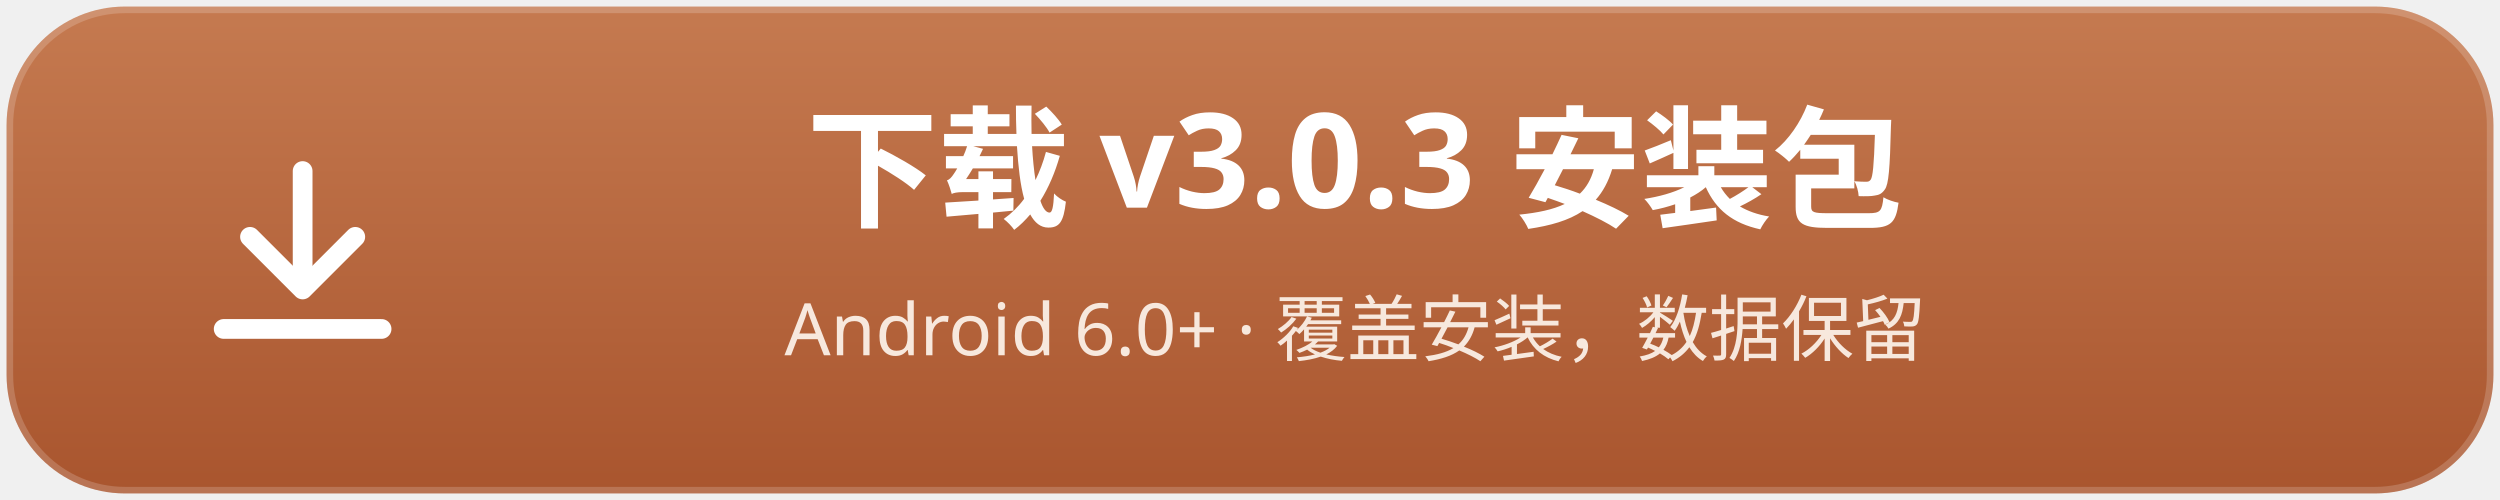
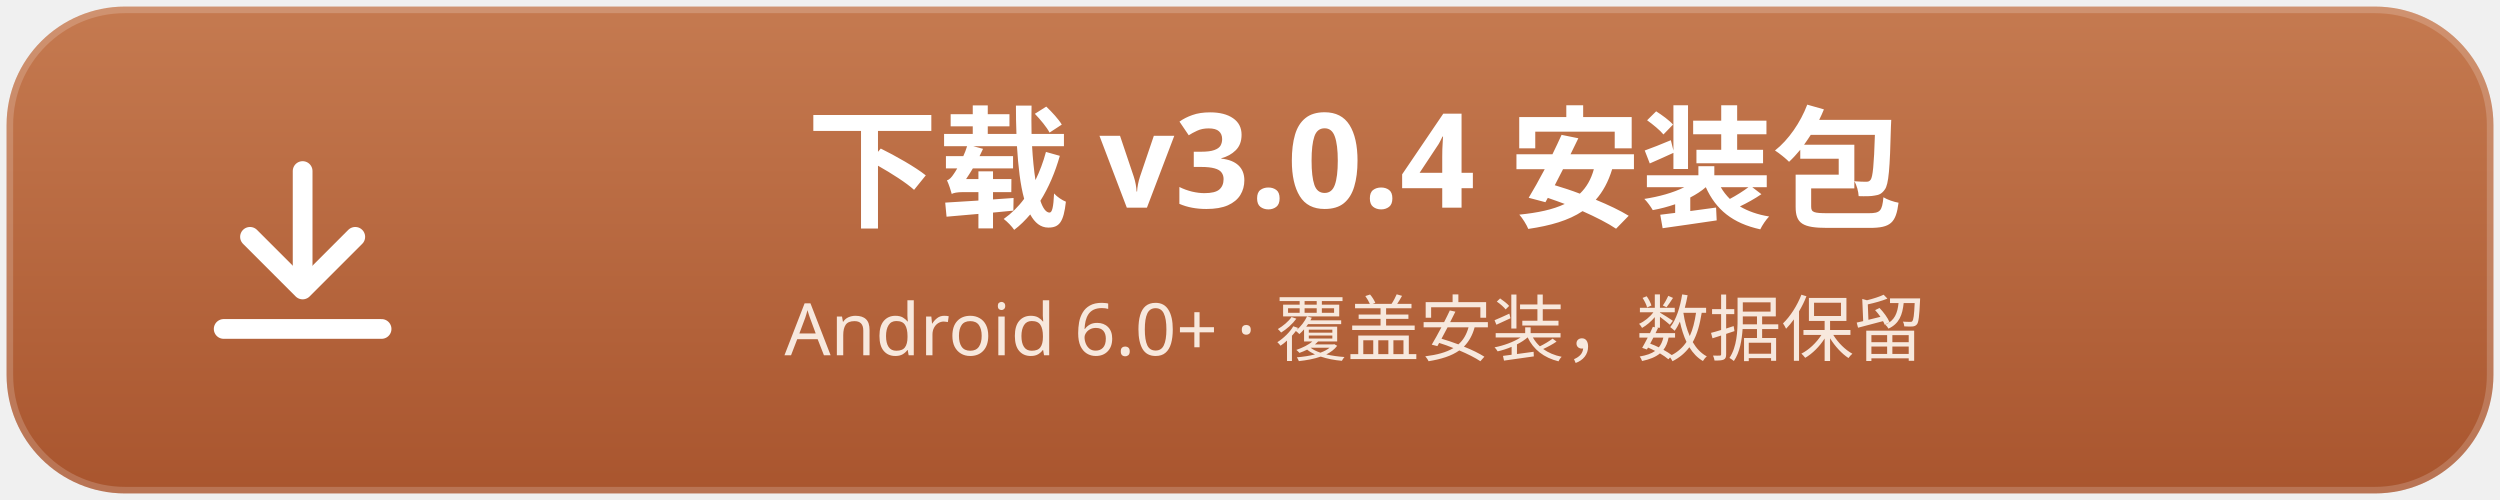
- <svg xmlns="http://www.w3.org/2000/svg" width="380" height="76" viewBox="0 0 380 76" role="img" aria-label="下载逐日 v3.0.3 安装包">
+ <svg xmlns="http://www.w3.org/2000/svg" width="380" height="76" viewBox="0 0 380 76" role="img" aria-label="下载逐日 v3.0.4 安装包">
  <defs>
    <linearGradient id="btn" x1="0" y1="0" x2="0" y2="1">
      <stop offset="0" stop-color="#C57A50" />
      <stop offset="1" stop-color="#A9552E" />
    </linearGradient>
  </defs>
  <rect x="1" y="1" width="378" height="74" rx="18" fill="url(#btn)" />
  <rect x="1.5" y="1.5" width="377" height="73" rx="17.5" fill="none" stroke="#FFFFFF" stroke-opacity="0.18" />
  <g fill="none" stroke="#FFFFFF" stroke-width="3" stroke-linecap="round" stroke-linejoin="round">
    <path d="M46 26 L46 43" />
    <path d="M38 36 L46 44 L54 36" />
    <path d="M34 50 L58 50" />
  </g>
-   <text x="206" y="33" text-anchor="middle" fill="#FFFFFF" font-family="PingFang SC, Microsoft YaHei, Noto Sans SC, sans-serif" font-size="20" font-weight="600">下载 v3.0.3 安装包</text>
+   <text x="206" y="33" text-anchor="middle" fill="#FFFFFF" font-family="PingFang SC, Microsoft YaHei, Noto Sans SC, sans-serif" font-size="20" font-weight="600">下载 v3.0.4 安装包</text>
  <text x="206" y="54" text-anchor="middle" fill="#F7E8DD" font-family="PingFang SC, Microsoft YaHei, Noto Sans SC, sans-serif" font-size="11">Android 6.0+ · 覆盖安装，数据保留</text>
</svg>
